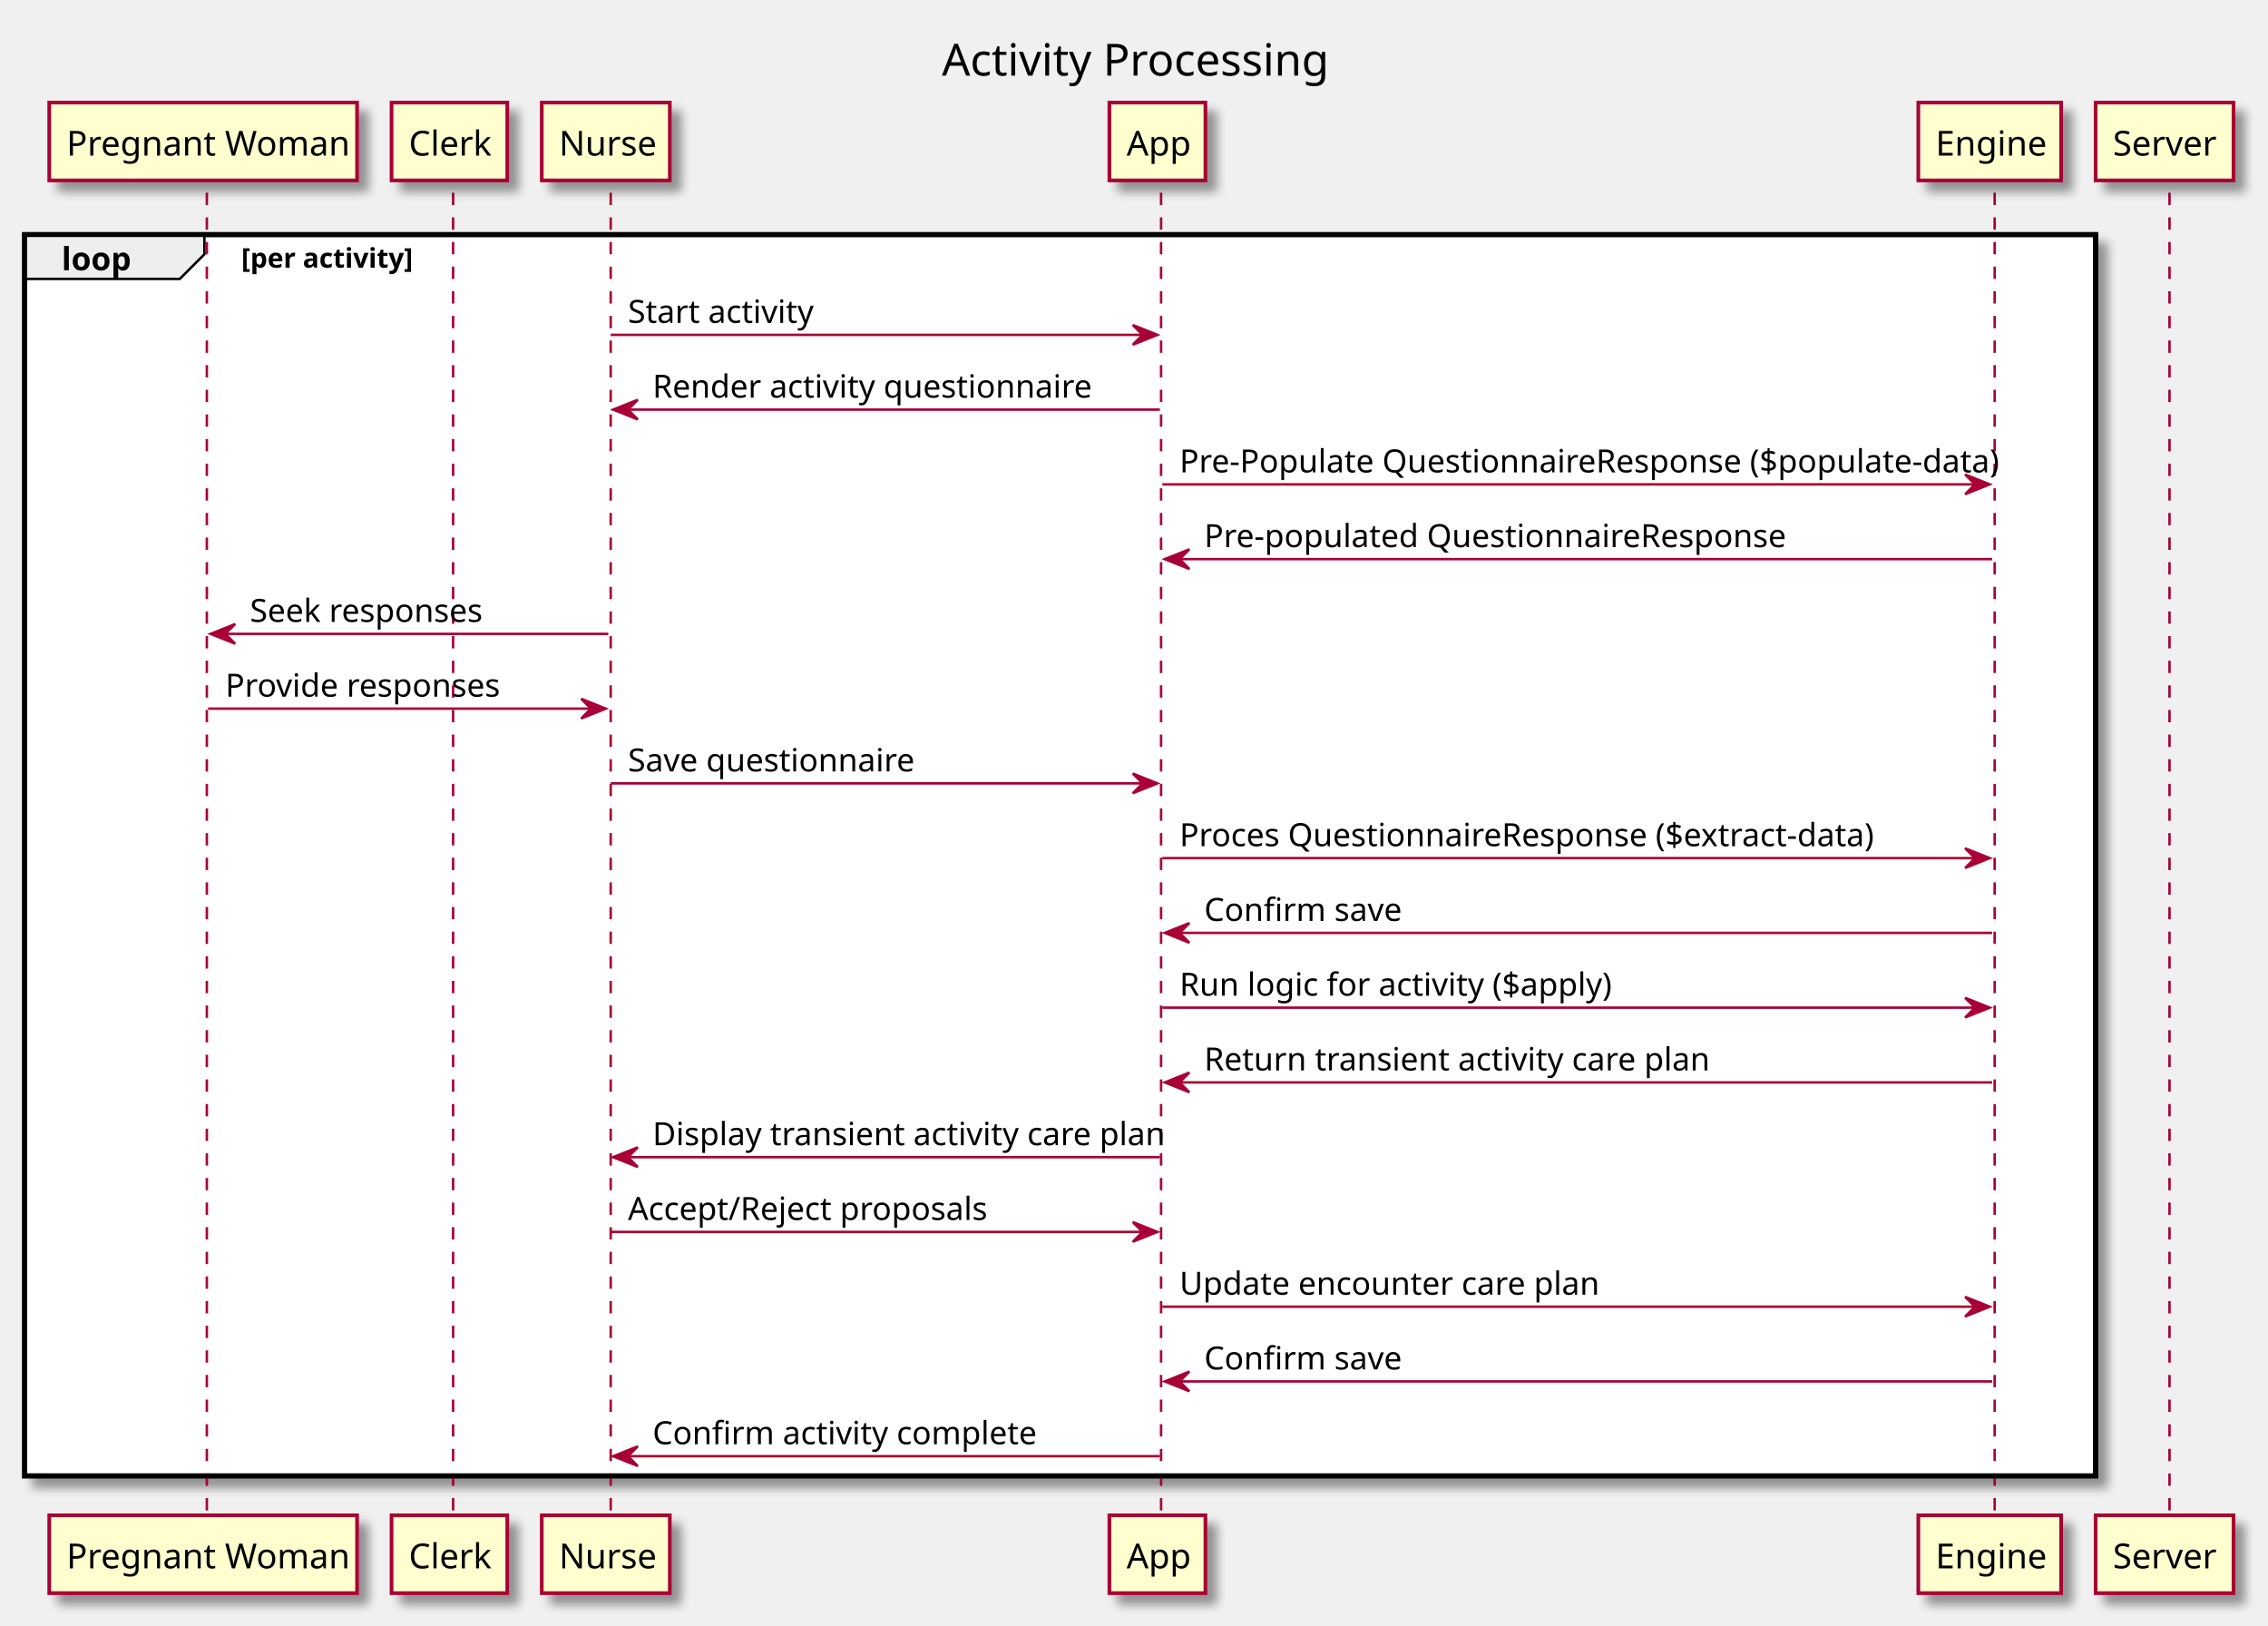
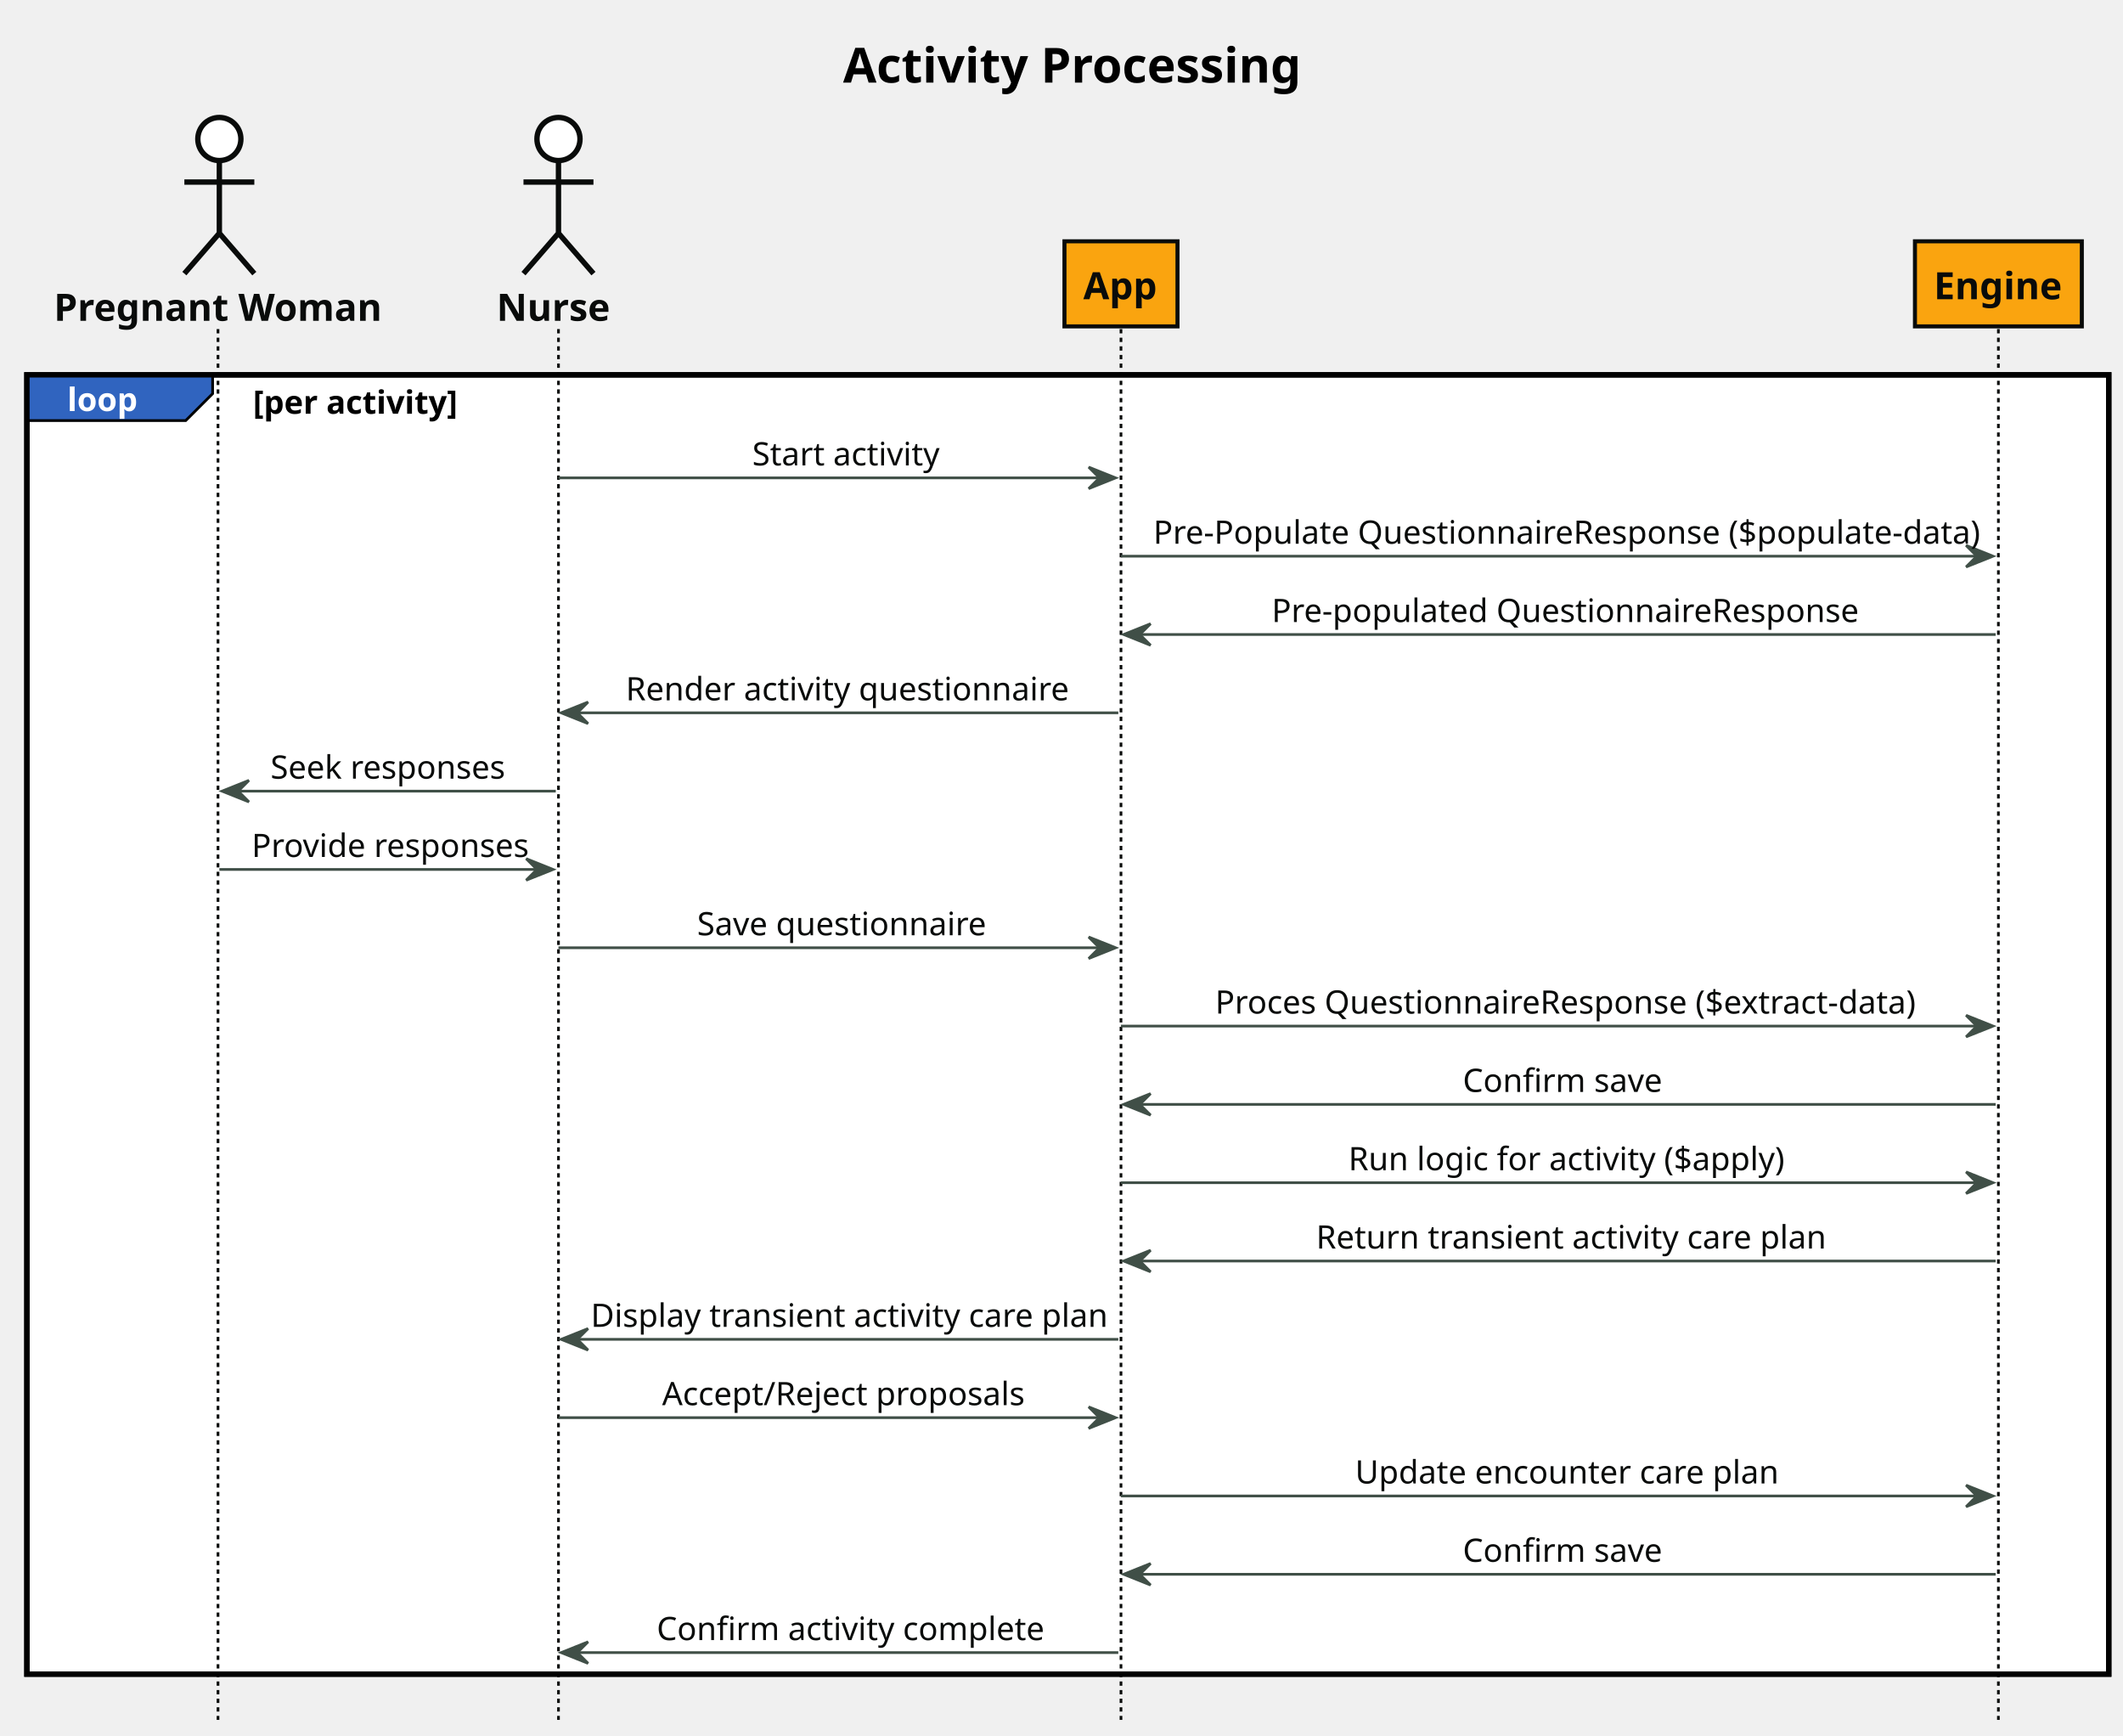
- <svg xmlns="http://www.w3.org/2000/svg" contentScriptType="application/ecmascript" contentStyleType="text/css" height="660px" preserveAspectRatio="none" style="width:921px;height:660px;background:#FFFFFF;" version="1.1" viewBox="0 0 921 660" width="921px" zoomAndPan="magnify">
-   <defs>
-     <filter height="300%" id="fdgorlkhg9r0o" width="300%" x="-1" y="-1">
-       <feGaussianBlur result="blurOut" stdDeviation="2.0" />
-       <feColorMatrix in="blurOut" result="blurOut2" type="matrix" values="0 0 0 0 0 0 0 0 0 0 0 0 0 0 0 0 0 0 .4 0" />
-       <feOffset dx="4.0" dy="4.0" in="blurOut2" result="blurOut3" />
-       <feBlend in="SourceGraphic" in2="blurOut3" mode="normal" />
-     </filter>
-   </defs>
+ <svg xmlns="http://www.w3.org/2000/svg" contentScriptType="application/ecmascript" contentStyleType="text/css" height="2015.625px" preserveAspectRatio="none" style="width:2465px;height:2015px;background:#FFFFFF;" version="1.1" viewBox="0 0 2465 2015" width="2465.625px" zoomAndPan="magnify">
+   <defs />
  <g>
-     <text fill="#000000" font-family="sans-serif" font-size="18" lengthAdjust="spacing" textLength="151" x="382.5" y="30.686">Activity Processing</text>
-     <rect fill="#FFFFFF" filter="url(#fdgorlkhg9r0o)" height="503.977" style="stroke:#000000;stroke-width:2.0;" width="841" x="10" y="95.25" />
-     <line style="stroke:#A80036;stroke-width:1.0;stroke-dasharray:5.0,5.0;" x1="84" x2="84" y1="78.25" y2="616.227" />
-     <line style="stroke:#A80036;stroke-width:1.0;stroke-dasharray:5.0,5.0;" x1="184" x2="184" y1="78.25" y2="616.227" />
-     <line style="stroke:#A80036;stroke-width:1.0;stroke-dasharray:5.0,5.0;" x1="248" x2="248" y1="78.25" y2="616.227" />
-     <line style="stroke:#A80036;stroke-width:1.0;stroke-dasharray:5.0,5.0;" x1="471.5" x2="471.5" y1="78.25" y2="616.227" />
-     <line style="stroke:#A80036;stroke-width:1.0;stroke-dasharray:5.0,5.0;" x1="810" x2="810" y1="78.25" y2="616.227" />
-     <line style="stroke:#A80036;stroke-width:1.0;stroke-dasharray:5.0,5.0;" x1="881" x2="881" y1="78.25" y2="616.227" />
-     <rect fill="#FEFECE" filter="url(#fdgorlkhg9r0o)" height="31.609" style="stroke:#A80036;stroke-width:1.5;" width="125" x="20" y="41.641" />
-     <text fill="#000000" font-family="sans-serif" font-size="14" lengthAdjust="spacing" textLength="111" x="27" y="63.174">Pregnant Woman</text>
-     <rect fill="#FEFECE" filter="url(#fdgorlkhg9r0o)" height="31.609" style="stroke:#A80036;stroke-width:1.5;" width="125" x="20" y="615.227" />
-     <text fill="#000000" font-family="sans-serif" font-size="14" lengthAdjust="spacing" textLength="111" x="27" y="636.76">Pregnant Woman</text>
-     <rect fill="#FEFECE" filter="url(#fdgorlkhg9r0o)" height="31.609" style="stroke:#A80036;stroke-width:1.5;" width="47" x="159" y="41.641" />
-     <text fill="#000000" font-family="sans-serif" font-size="14" lengthAdjust="spacing" textLength="33" x="166" y="63.174">Clerk</text>
-     <rect fill="#FEFECE" filter="url(#fdgorlkhg9r0o)" height="31.609" style="stroke:#A80036;stroke-width:1.5;" width="47" x="159" y="615.227" />
-     <text fill="#000000" font-family="sans-serif" font-size="14" lengthAdjust="spacing" textLength="33" x="166" y="636.76">Clerk</text>
-     <rect fill="#FEFECE" filter="url(#fdgorlkhg9r0o)" height="31.609" style="stroke:#A80036;stroke-width:1.5;" width="52" x="220" y="41.641" />
-     <text fill="#000000" font-family="sans-serif" font-size="14" lengthAdjust="spacing" textLength="38" x="227" y="63.174">Nurse</text>
-     <rect fill="#FEFECE" filter="url(#fdgorlkhg9r0o)" height="31.609" style="stroke:#A80036;stroke-width:1.5;" width="52" x="220" y="615.227" />
-     <text fill="#000000" font-family="sans-serif" font-size="14" lengthAdjust="spacing" textLength="38" x="227" y="636.76">Nurse</text>
-     <rect fill="#FEFECE" filter="url(#fdgorlkhg9r0o)" height="31.609" style="stroke:#A80036;stroke-width:1.5;" width="39" x="450.5" y="41.641" />
-     <text fill="#000000" font-family="sans-serif" font-size="14" lengthAdjust="spacing" textLength="25" x="457.5" y="63.174">App</text>
-     <rect fill="#FEFECE" filter="url(#fdgorlkhg9r0o)" height="31.609" style="stroke:#A80036;stroke-width:1.5;" width="39" x="450.5" y="615.227" />
-     <text fill="#000000" font-family="sans-serif" font-size="14" lengthAdjust="spacing" textLength="25" x="457.5" y="636.76">App</text>
-     <rect fill="#FEFECE" filter="url(#fdgorlkhg9r0o)" height="31.609" style="stroke:#A80036;stroke-width:1.5;" width="58" x="779" y="41.641" />
-     <text fill="#000000" font-family="sans-serif" font-size="14" lengthAdjust="spacing" textLength="44" x="786" y="63.174">Engine</text>
-     <rect fill="#FEFECE" filter="url(#fdgorlkhg9r0o)" height="31.609" style="stroke:#A80036;stroke-width:1.5;" width="58" x="779" y="615.227" />
-     <text fill="#000000" font-family="sans-serif" font-size="14" lengthAdjust="spacing" textLength="44" x="786" y="636.76">Engine</text>
-     <rect fill="#FEFECE" filter="url(#fdgorlkhg9r0o)" height="31.609" style="stroke:#A80036;stroke-width:1.5;" width="56" x="851" y="41.641" />
-     <text fill="#000000" font-family="sans-serif" font-size="14" lengthAdjust="spacing" textLength="42" x="858" y="63.174">Server</text>
-     <rect fill="#FEFECE" filter="url(#fdgorlkhg9r0o)" height="31.609" style="stroke:#A80036;stroke-width:1.5;" width="56" x="851" y="615.227" />
-     <text fill="#000000" font-family="sans-serif" font-size="14" lengthAdjust="spacing" textLength="42" x="858" y="636.76">Server</text>
-     <path d="M10,95.25 L83,95.25 L83,103.25 L73,113.25 L10,113.25 L10,95.25 " fill="#EEEEEE" style="stroke:#000000;stroke-width:1.0;" />
-     <rect fill="none" height="503.977" style="stroke:#000000;stroke-width:2.0;" width="841" x="10" y="95.25" />
-     <text fill="#000000" font-family="sans-serif" font-size="13" font-weight="bold" lengthAdjust="spacing" textLength="28" x="25" y="109.745">loop</text>
-     <text fill="#000000" font-family="sans-serif" font-size="11" font-weight="bold" lengthAdjust="spacing" textLength="66" x="98" y="108.669">[per activity]</text>
-     <polygon fill="#A80036" points="460,131.953,470,135.953,460,139.953,464,135.953" style="stroke:#A80036;stroke-width:1.0;" />
-     <line style="stroke:#A80036;stroke-width:1.0;" x1="248" x2="466" y1="135.953" y2="135.953" />
-     <text fill="#000000" font-family="sans-serif" font-size="13" lengthAdjust="spacing" textLength="74" x="255" y="131.097">Start activity</text>
-     <polygon fill="#A80036" points="259,162.305,249,166.305,259,170.305,255,166.305" style="stroke:#A80036;stroke-width:1.0;" />
-     <line style="stroke:#A80036;stroke-width:1.0;" x1="253" x2="471" y1="166.305" y2="166.305" />
-     <text fill="#000000" font-family="sans-serif" font-size="13" lengthAdjust="spacing" textLength="168" x="265" y="161.448">Render activity questionnaire</text>
-     <polygon fill="#A80036" points="798,192.656,808,196.656,798,200.656,802,196.656" style="stroke:#A80036;stroke-width:1.0;" />
-     <line style="stroke:#A80036;stroke-width:1.0;" x1="472" x2="804" y1="196.656" y2="196.656" />
-     <text fill="#000000" font-family="sans-serif" font-size="13" lengthAdjust="spacing" textLength="314" x="479" y="191.8">Pre-Populate QuestionnaireResponse ($populate-data)</text>
-     <polygon fill="#A80036" points="483,223.008,473,227.008,483,231.008,479,227.008" style="stroke:#A80036;stroke-width:1.0;" />
-     <line style="stroke:#A80036;stroke-width:1.0;" x1="477" x2="809" y1="227.008" y2="227.008" />
-     <text fill="#000000" font-family="sans-serif" font-size="13" lengthAdjust="spacing" textLength="222" x="489" y="222.151">Pre-populated QuestionnaireResponse</text>
-     <polygon fill="#A80036" points="95.5,253.359,85.5,257.359,95.5,261.359,91.5,257.359" style="stroke:#A80036;stroke-width:1.0;" />
-     <line style="stroke:#A80036;stroke-width:1.0;" x1="89.5" x2="247" y1="257.359" y2="257.359" />
-     <text fill="#000000" font-family="sans-serif" font-size="13" lengthAdjust="spacing" textLength="94" x="101.5" y="252.503">Seek responses</text>
-     <polygon fill="#A80036" points="236,283.711,246,287.711,236,291.711,240,287.711" style="stroke:#A80036;stroke-width:1.0;" />
-     <line style="stroke:#A80036;stroke-width:1.0;" x1="84.5" x2="242" y1="287.711" y2="287.711" />
-     <text fill="#000000" font-family="sans-serif" font-size="13" lengthAdjust="spacing" textLength="108" x="91.5" y="282.854">Provide responses</text>
-     <polygon fill="#A80036" points="460,314.062,470,318.062,460,322.062,464,318.062" style="stroke:#A80036;stroke-width:1.0;" />
-     <line style="stroke:#A80036;stroke-width:1.0;" x1="248" x2="466" y1="318.062" y2="318.062" />
-     <text fill="#000000" font-family="sans-serif" font-size="13" lengthAdjust="spacing" textLength="111" x="255" y="313.206">Save questionnaire</text>
-     <polygon fill="#A80036" points="798,344.414,808,348.414,798,352.414,802,348.414" style="stroke:#A80036;stroke-width:1.0;" />
-     <line style="stroke:#A80036;stroke-width:1.0;" x1="472" x2="804" y1="348.414" y2="348.414" />
-     <text fill="#000000" font-family="sans-serif" font-size="13" lengthAdjust="spacing" textLength="271" x="479" y="343.558">Proces QuestionnaireResponse ($extract-data)</text>
-     <polygon fill="#A80036" points="483,374.766,473,378.766,483,382.766,479,378.766" style="stroke:#A80036;stroke-width:1.0;" />
-     <line style="stroke:#A80036;stroke-width:1.0;" x1="477" x2="809" y1="378.766" y2="378.766" />
-     <text fill="#000000" font-family="sans-serif" font-size="13" lengthAdjust="spacing" textLength="77" x="489" y="373.909">Confirm save</text>
-     <polygon fill="#A80036" points="798,405.117,808,409.117,798,413.117,802,409.117" style="stroke:#A80036;stroke-width:1.0;" />
-     <line style="stroke:#A80036;stroke-width:1.0;" x1="472" x2="804" y1="409.117" y2="409.117" />
-     <text fill="#000000" font-family="sans-serif" font-size="13" lengthAdjust="spacing" textLength="169" x="479" y="404.261">Run logic for activity ($apply)</text>
-     <polygon fill="#A80036" points="483,435.469,473,439.469,483,443.469,479,439.469" style="stroke:#A80036;stroke-width:1.0;" />
-     <line style="stroke:#A80036;stroke-width:1.0;" x1="477" x2="809" y1="439.469" y2="439.469" />
-     <text fill="#000000" font-family="sans-serif" font-size="13" lengthAdjust="spacing" textLength="195" x="489" y="434.612">Return transient activity care plan</text>
-     <polygon fill="#A80036" points="259,465.82,249,469.82,259,473.82,255,469.82" style="stroke:#A80036;stroke-width:1.0;" />
-     <line style="stroke:#A80036;stroke-width:1.0;" x1="253" x2="471" y1="469.82" y2="469.82" />
-     <text fill="#000000" font-family="sans-serif" font-size="13" lengthAdjust="spacing" textLength="200" x="265" y="464.964">Display transient activity care plan</text>
-     <polygon fill="#A80036" points="460,496.172,470,500.172,460,504.172,464,500.172" style="stroke:#A80036;stroke-width:1.0;" />
-     <line style="stroke:#A80036;stroke-width:1.0;" x1="248" x2="466" y1="500.172" y2="500.172" />
-     <text fill="#000000" font-family="sans-serif" font-size="13" lengthAdjust="spacing" textLength="142" x="255" y="495.315">Accept/Reject proposals</text>
-     <polygon fill="#A80036" points="798,526.523,808,530.523,798,534.523,802,530.523" style="stroke:#A80036;stroke-width:1.0;" />
-     <line style="stroke:#A80036;stroke-width:1.0;" x1="472" x2="804" y1="530.523" y2="530.523" />
-     <text fill="#000000" font-family="sans-serif" font-size="13" lengthAdjust="spacing" textLength="159" x="479" y="525.667">Update encounter care plan</text>
-     <polygon fill="#A80036" points="483,556.875,473,560.875,483,564.875,479,560.875" style="stroke:#A80036;stroke-width:1.0;" />
-     <line style="stroke:#A80036;stroke-width:1.0;" x1="477" x2="809" y1="560.875" y2="560.875" />
-     <text fill="#000000" font-family="sans-serif" font-size="13" lengthAdjust="spacing" textLength="77" x="489" y="556.019">Confirm save</text>
-     <polygon fill="#A80036" points="259,587.227,249,591.227,259,595.227,255,591.227" style="stroke:#A80036;stroke-width:1.0;" />
-     <line style="stroke:#A80036;stroke-width:1.0;" x1="253" x2="471" y1="591.227" y2="591.227" />
-     <text fill="#000000" font-family="sans-serif" font-size="13" lengthAdjust="spacing" textLength="148" x="265" y="586.37">Confirm activity complete</text>
+     <text fill="#000000" font-family="Source Sans Pro" font-size="56.25" font-weight="bold" lengthAdjust="spacing" textLength="521.875" x="978.906" y="95.892">Activity Processing</text>
+     <rect fill="#FFFFFF" height="1508.398" style="stroke:#000000;stroke-width:6.25;" width="2417.188" x="31.25" y="435.156" />
+     <line style="stroke:#090B0A;stroke-width:3.125;stroke-dasharray:5.0,5.0;" x1="253.125" x2="253.125" y1="382.031" y2="1996.68" />
+     <line style="stroke:#090B0A;stroke-width:3.125;stroke-dasharray:5.0,5.0;" x1="648.438" x2="648.438" y1="382.031" y2="1996.68" />
+     <line style="stroke:#090B0A;stroke-width:3.125;stroke-dasharray:5.0,5.0;" x1="1301.562" x2="1301.562" y1="382.031" y2="1996.68" />
+     <line style="stroke:#090B0A;stroke-width:3.125;stroke-dasharray:5.0,5.0;" x1="2320.312" x2="2320.312" y1="382.031" y2="1996.68" />
+     <text fill="#090B0A" font-family="Source Sans Pro" font-size="43.75" font-weight="bold" lengthAdjust="spacing" textLength="365.625" x="62.5" y="372.418">Pregnant Woman</text>
+     <ellipse cx="254.688" cy="161.377" fill="#FFFFFF" rx="25" ry="25" style="stroke:#090B0A;stroke-width:6.25;" />
+     <path d="M254.688,186.377 L254.688,270.752 M214.062,211.377 L295.312,211.377 M254.688,270.752 L214.062,317.627 M254.688,270.752 L295.312,317.627 " fill="none" style="stroke:#090B0A;stroke-width:6.25;" />
+     <text fill="#090B0A" font-family="Source Sans Pro" font-size="43.75" font-weight="bold" lengthAdjust="spacing" textLength="125" x="576.562" y="372.418">Nurse</text>
+     <ellipse cx="648.438" cy="161.377" fill="#FFFFFF" rx="25" ry="25" style="stroke:#090B0A;stroke-width:6.25;" />
+     <path d="M648.438,186.377 L648.438,270.752 M607.812,211.377 L689.062,211.377 M648.438,270.752 L607.812,317.627 M648.438,270.752 L689.062,317.627 " fill="none" style="stroke:#090B0A;stroke-width:6.25;" />
+     <rect fill="#FAA40F" height="98.779" style="stroke:#090B0A;stroke-width:4.688;" width="131.25" x="1235.938" y="280.127" />
+     <text fill="#090B0A" font-family="Source Sans Pro" font-size="43.75" font-weight="bold" lengthAdjust="spacing" textLength="87.5" x="1257.812" y="347.418">App</text>
+     <rect fill="#FAA40F" height="98.779" style="stroke:#090B0A;stroke-width:4.688;" width="193.75" x="2223.438" y="280.127" />
+     <text fill="#090B0A" font-family="Source Sans Pro" font-size="43.75" font-weight="bold" lengthAdjust="spacing" textLength="150" x="2245.312" y="347.418">Engine</text>
+     <path d="M31.25,435.156 L246.875,435.156 L246.875,457.031 L215.625,488.281 L31.25,488.281 L31.25,435.156 " fill="#3064BF" style="stroke:#000000;stroke-width:3.125;" />
+     <rect fill="none" height="1508.398" style="stroke:#000000;stroke-width:6.25;" width="2417.188" x="31.25" y="435.156" />
+     <text fill="#FFFFFF" font-family="Source Sans Pro" font-size="37.5" font-weight="bold" lengthAdjust="spacing" textLength="75" x="78.125" y="477.209">loop</text>
+     <text fill="#000000" font-family="Source Sans Pro" font-size="37.5" font-weight="bold" lengthAdjust="spacing" textLength="225" x="293.75" y="480.334">[per activity]</text>
+     <polygon fill="#404F47" points="1264.062,542.285,1295.312,554.785,1264.062,567.285,1276.562,554.785" style="stroke:#404F47;stroke-width:3.125;" />
+     <line style="stroke:#404F47;stroke-width:3.125;" x1="648.438" x2="1282.812" y1="554.785" y2="554.785" />
+     <text fill="#090B0A" font-family="Source Sans Pro" font-size="37.5" lengthAdjust="spacing" textLength="203.125" x="873.438" y="540.295">Start activity</text>
+     <polygon fill="#404F47" points="2282.812,633.203,2314.062,645.703,2282.812,658.203,2295.312,645.703" style="stroke:#404F47;stroke-width:3.125;" />
+     <line style="stroke:#404F47;stroke-width:3.125;" x1="1301.562" x2="2301.562" y1="645.703" y2="645.703" />
+     <text fill="#090B0A" font-family="Source Sans Pro" font-size="37.5" lengthAdjust="spacing" textLength="943.75" x="1339.062" y="631.213">Pre-Populate QuestionnaireResponse ($populate-data)</text>
+     <polygon fill="#404F47" points="1335.938,724.121,1304.688,736.621,1335.938,749.121,1323.438,736.621" style="stroke:#404F47;stroke-width:3.125;" />
+     <line style="stroke:#404F47;stroke-width:3.125;" x1="1317.188" x2="2317.188" y1="736.621" y2="736.621" />
+     <text fill="#090B0A" font-family="Source Sans Pro" font-size="37.5" lengthAdjust="spacing" textLength="668.75" x="1476.562" y="722.131">Pre-populated QuestionnaireResponse</text>
+     <polygon fill="#404F47" points="682.812,815.039,651.562,827.539,682.812,840.039,670.312,827.539" style="stroke:#404F47;stroke-width:3.125;" />
+     <line style="stroke:#404F47;stroke-width:3.125;" x1="664.062" x2="1298.438" y1="827.539" y2="827.539" />
+     <text fill="#090B0A" font-family="Source Sans Pro" font-size="37.5" lengthAdjust="spacing" textLength="496.875" x="726.562" y="813.049">Render activity questionnaire</text>
+     <polygon fill="#404F47" points="289.062,905.957,257.812,918.457,289.062,930.957,276.562,918.457" style="stroke:#404F47;stroke-width:3.125;" />
+     <line style="stroke:#404F47;stroke-width:3.125;" x1="270.312" x2="645.312" y1="918.457" y2="918.457" />
+     <text fill="#090B0A" font-family="Source Sans Pro" font-size="37.5" lengthAdjust="spacing" textLength="275" x="314.062" y="903.967">Seek responses</text>
+     <polygon fill="#404F47" points="610.938,996.875,642.188,1009.375,610.938,1021.875,623.438,1009.375" style="stroke:#404F47;stroke-width:3.125;" />
+     <line style="stroke:#404F47;stroke-width:3.125;" x1="254.688" x2="629.688" y1="1009.375" y2="1009.375" />
+     <text fill="#090B0A" font-family="Source Sans Pro" font-size="37.5" lengthAdjust="spacing" textLength="318.75" x="292.188" y="994.885">Provide responses</text>
+     <polygon fill="#404F47" points="1264.062,1087.793,1295.312,1100.293,1264.062,1112.793,1276.562,1100.293" style="stroke:#404F47;stroke-width:3.125;" />
+     <line style="stroke:#404F47;stroke-width:3.125;" x1="648.438" x2="1282.812" y1="1100.293" y2="1100.293" />
+     <text fill="#090B0A" font-family="Source Sans Pro" font-size="37.5" lengthAdjust="spacing" textLength="331.25" x="809.375" y="1085.803">Save questionnaire</text>
+     <polygon fill="#404F47" points="2282.812,1178.711,2314.062,1191.211,2282.812,1203.711,2295.312,1191.211" style="stroke:#404F47;stroke-width:3.125;" />
+     <line style="stroke:#404F47;stroke-width:3.125;" x1="1301.562" x2="2301.562" y1="1191.211" y2="1191.211" />
+     <text fill="#090B0A" font-family="Source Sans Pro" font-size="37.5" lengthAdjust="spacing" textLength="800" x="1410.938" y="1176.721">Proces QuestionnaireResponse ($extract-data)</text>
+     <polygon fill="#404F47" points="1335.938,1269.629,1304.688,1282.129,1335.938,1294.629,1323.438,1282.129" style="stroke:#404F47;stroke-width:3.125;" />
+     <line style="stroke:#404F47;stroke-width:3.125;" x1="1317.188" x2="2317.188" y1="1282.129" y2="1282.129" />
+     <text fill="#090B0A" font-family="Source Sans Pro" font-size="37.5" lengthAdjust="spacing" textLength="225" x="1698.438" y="1267.639">Confirm save</text>
+     <polygon fill="#404F47" points="2282.812,1360.547,2314.062,1373.047,2282.812,1385.547,2295.312,1373.047" style="stroke:#404F47;stroke-width:3.125;" />
+     <line style="stroke:#404F47;stroke-width:3.125;" x1="1301.562" x2="2301.562" y1="1373.047" y2="1373.047" />
+     <text fill="#090B0A" font-family="Source Sans Pro" font-size="37.5" lengthAdjust="spacing" textLength="490.625" x="1565.625" y="1358.557">Run logic for activity ($apply)</text>
+     <polygon fill="#404F47" points="1335.938,1451.465,1304.688,1463.965,1335.938,1476.465,1323.438,1463.965" style="stroke:#404F47;stroke-width:3.125;" />
+     <line style="stroke:#404F47;stroke-width:3.125;" x1="1317.188" x2="2317.188" y1="1463.965" y2="1463.965" />
+     <text fill="#090B0A" font-family="Source Sans Pro" font-size="37.5" lengthAdjust="spacing" textLength="565.625" x="1528.125" y="1449.475">Return transient activity care plan</text>
+     <polygon fill="#404F47" points="682.812,1542.383,651.562,1554.883,682.812,1567.383,670.312,1554.883" style="stroke:#404F47;stroke-width:3.125;" />
+     <line style="stroke:#404F47;stroke-width:3.125;" x1="664.062" x2="1298.438" y1="1554.883" y2="1554.883" />
+     <text fill="#090B0A" font-family="Source Sans Pro" font-size="37.5" lengthAdjust="spacing" textLength="578.125" x="685.938" y="1540.393">Display transient activity care plan</text>
+     <polygon fill="#404F47" points="1264.062,1633.301,1295.312,1645.801,1264.062,1658.301,1276.562,1645.801" style="stroke:#404F47;stroke-width:3.125;" />
+     <line style="stroke:#404F47;stroke-width:3.125;" x1="648.438" x2="1282.812" y1="1645.801" y2="1645.801" />
+     <text fill="#090B0A" font-family="Source Sans Pro" font-size="37.5" lengthAdjust="spacing" textLength="412.5" x="768.75" y="1631.311">Accept/Reject proposals</text>
+     <polygon fill="#404F47" points="2282.812,1724.219,2314.062,1736.719,2282.812,1749.219,2295.312,1736.719" style="stroke:#404F47;stroke-width:3.125;" />
+     <line style="stroke:#404F47;stroke-width:3.125;" x1="1301.562" x2="2301.562" y1="1736.719" y2="1736.719" />
+     <text fill="#090B0A" font-family="Source Sans Pro" font-size="37.5" lengthAdjust="spacing" textLength="475" x="1573.438" y="1722.229">Update encounter care plan</text>
+     <polygon fill="#404F47" points="1335.938,1815.137,1304.688,1827.637,1335.938,1840.137,1323.438,1827.637" style="stroke:#404F47;stroke-width:3.125;" />
+     <line style="stroke:#404F47;stroke-width:3.125;" x1="1317.188" x2="2317.188" y1="1827.637" y2="1827.637" />
+     <text fill="#090B0A" font-family="Source Sans Pro" font-size="37.5" lengthAdjust="spacing" textLength="225" x="1698.438" y="1813.147">Confirm save</text>
+     <polygon fill="#404F47" points="682.812,1906.055,651.562,1918.555,682.812,1931.055,670.312,1918.555" style="stroke:#404F47;stroke-width:3.125;" />
+     <line style="stroke:#404F47;stroke-width:3.125;" x1="664.062" x2="1298.438" y1="1918.555" y2="1918.555" />
+     <text fill="#090B0A" font-family="Source Sans Pro" font-size="37.5" lengthAdjust="spacing" textLength="425" x="762.5" y="1904.065">Confirm activity complete</text>
  </g>
</svg>
